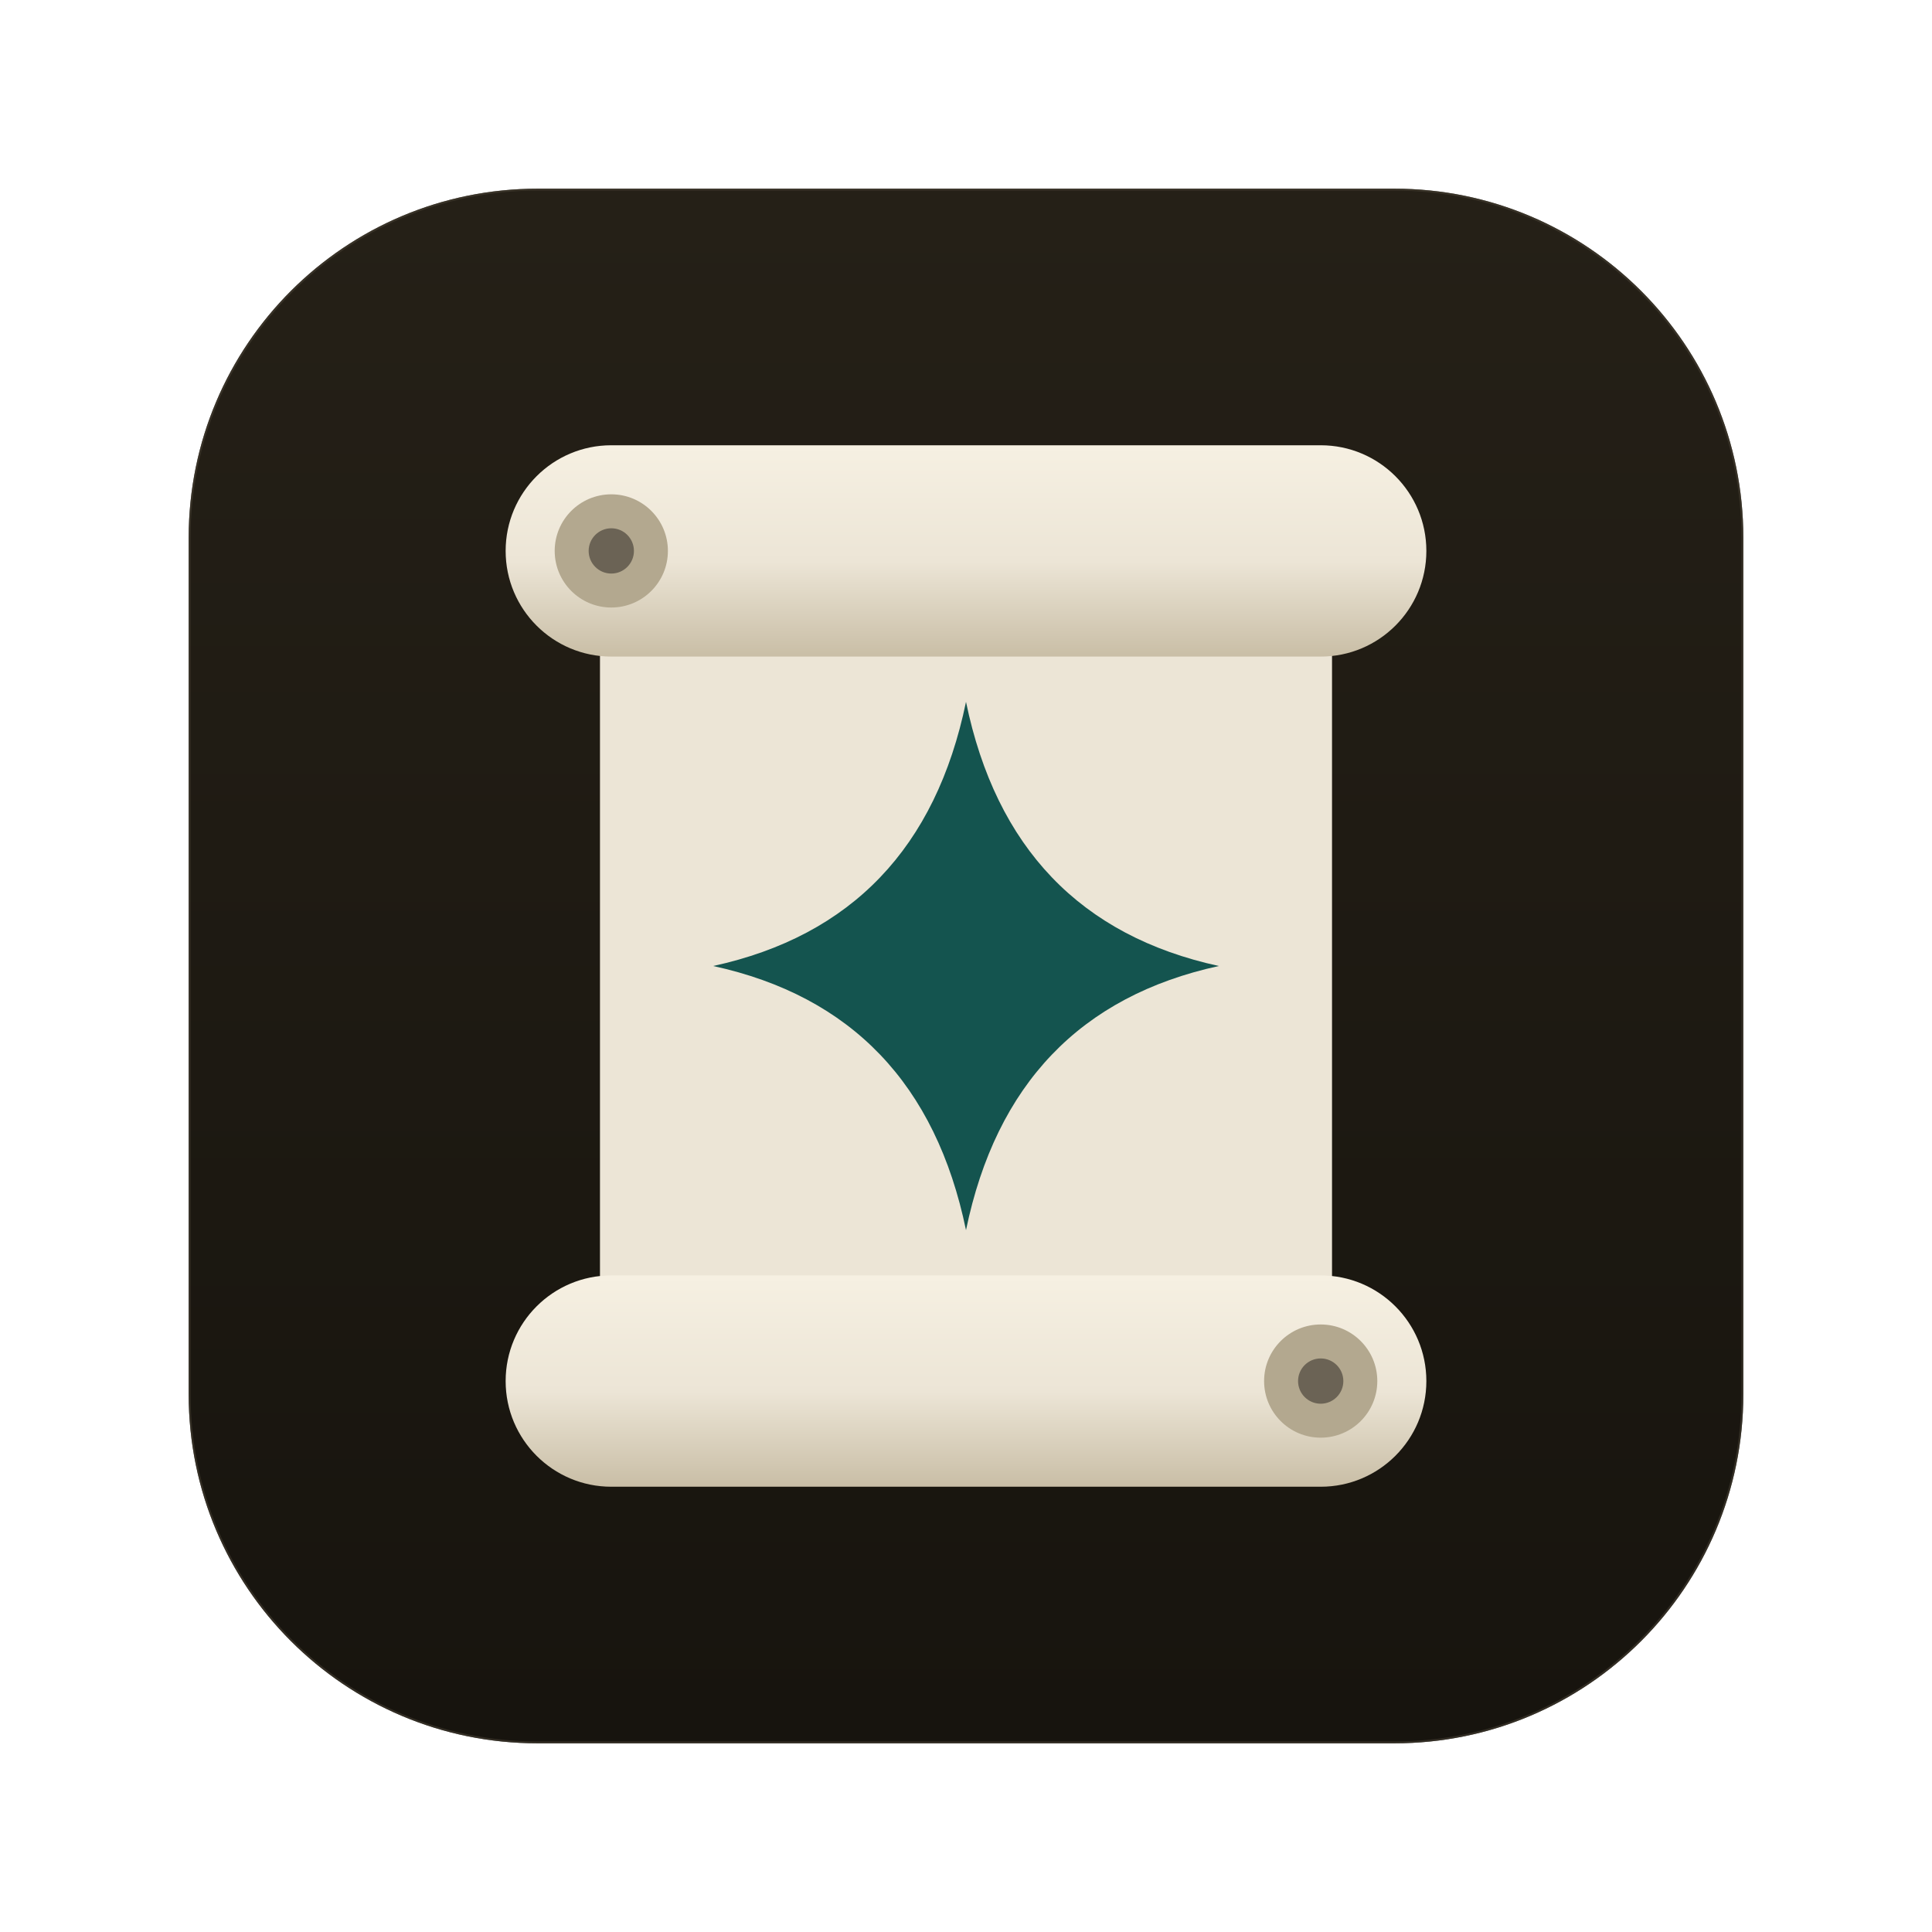
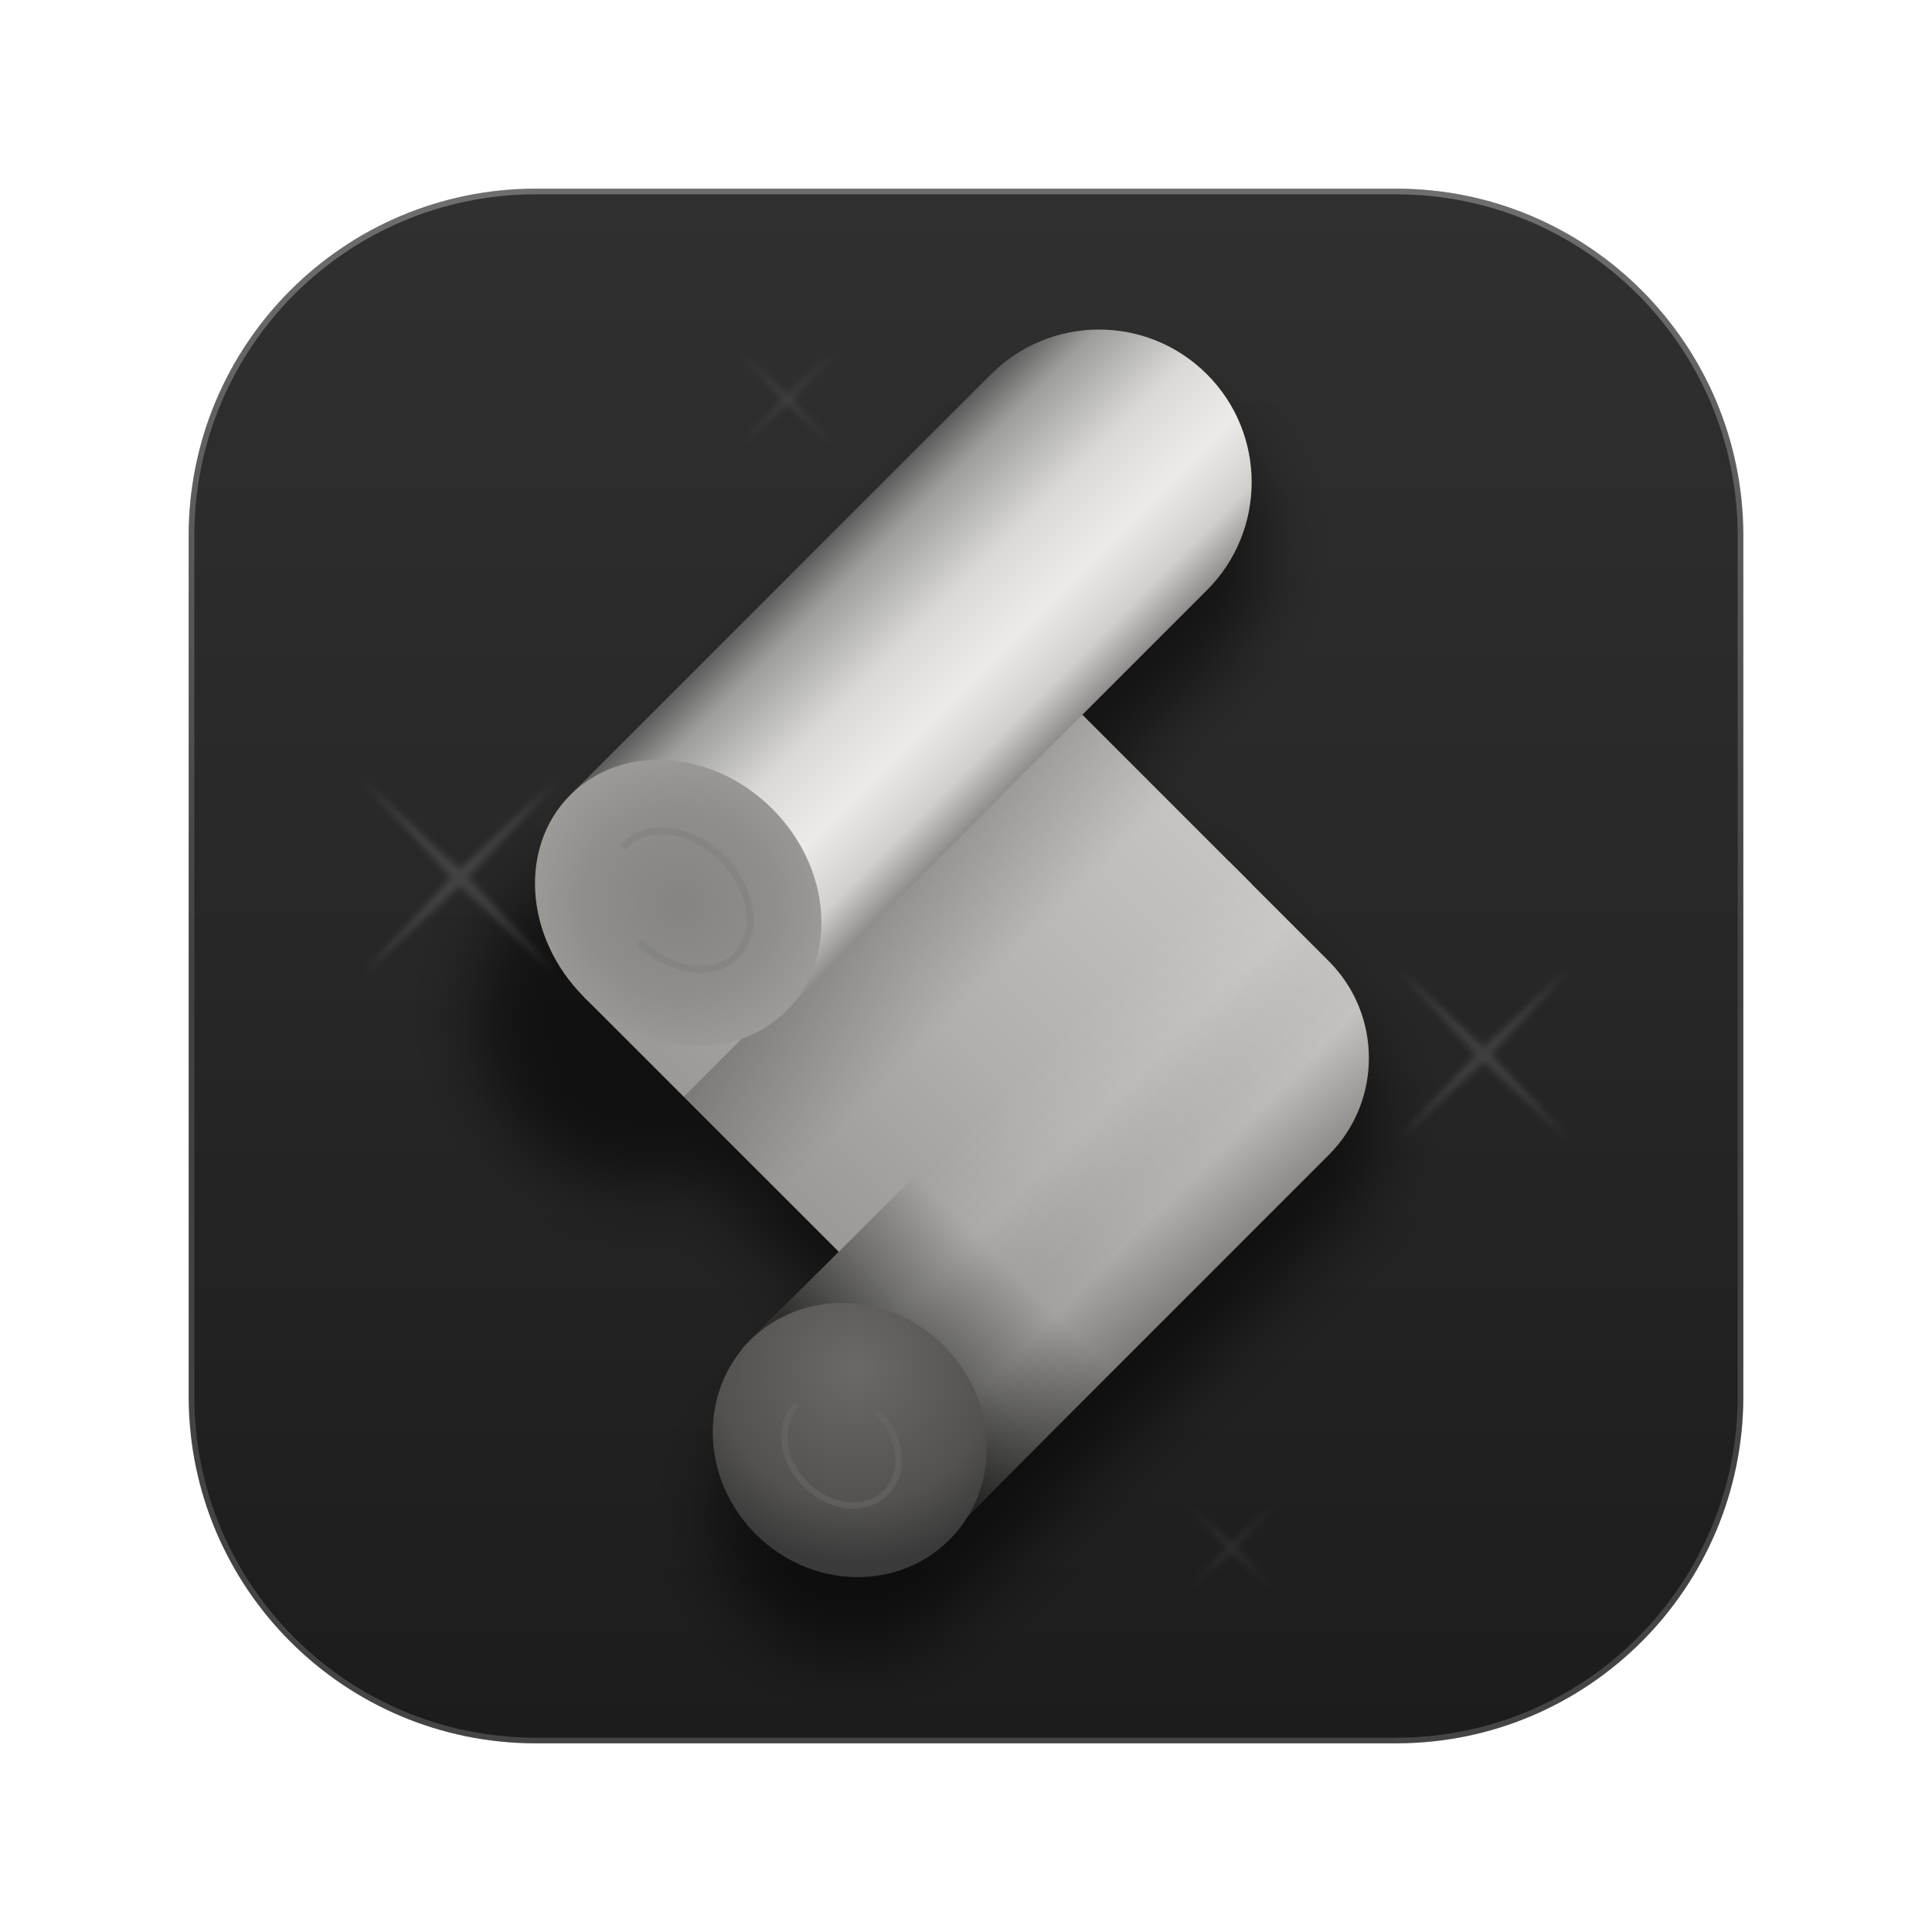
<svg xmlns="http://www.w3.org/2000/svg" width="1024" height="1024" viewBox="0 0 1024 1024">
  <defs>
-     <linearGradient id="ground" x1="0" y1="0" x2="0" y2="1">
-       <stop offset="0" stop-color="#252017" />
-       <stop offset="1" stop-color="#17140e" />
+     <linearGradient id="ground" x1="0" y1="100" x2="0" y2="924" gradientUnits="userSpaceOnUse">
+       <stop offset="0" stop-color="#303030" />
+       <stop offset="0.55" stop-color="#262626" />
+       <stop offset="1" stop-color="#1c1c1c" />
    </linearGradient>
-     <linearGradient id="roll" x1="0" y1="0" x2="0" y2="1">
-       <stop offset="0" stop-color="#f6f0e2" />
-       <stop offset="0.55" stop-color="#ece5d6" />
-       <stop offset="1" stop-color="#c9bea6" />
+     <linearGradient id="rim" x1="0" y1="100" x2="0" y2="924" gradientUnits="userSpaceOnUse">
+       <stop offset="0" stop-color="#ffffff" stop-opacity="0.30" />
+       <stop offset="0.5" stop-color="#ffffff" stop-opacity="0.12" />
+       <stop offset="1" stop-color="#ffffff" stop-opacity="0.18" />
    </linearGradient>
+     <linearGradient id="topRoll" x1="0" y1="-101" x2="0" y2="-23" gradientUnits="userSpaceOnUse">
+       <stop offset="0" stop-color="#5c5c5c" />
+       <stop offset="0.14" stop-color="#9d9d9b" />
+       <stop offset="0.42" stop-color="#dad9d6" />
+       <stop offset="0.66" stop-color="#ecebe8" />
+       <stop offset="0.86" stop-color="#d0cfcc" />
+       <stop offset="1" stop-color="#8e8d8b" />
+     </linearGradient>
+     <radialGradient id="topFace" cx="-44" cy="-62" r="40" gradientUnits="userSpaceOnUse">
+       <stop offset="0" stop-color="#858481" />
+       <stop offset="0.6" stop-color="#8f8e8b" />
+       <stop offset="1" stop-color="#9d9c99" />
+     </radialGradient>
+     <linearGradient id="sheet" x1="-78" y1="0" x2="63" y2="0" gradientUnits="userSpaceOnUse">
+       <stop offset="0" stop-color="#9a9996" />
+       <stop offset="0.45" stop-color="#b2b0ac" />
+       <stop offset="1" stop-color="#c6c4c0" />
+     </linearGradient>
+     <linearGradient id="rollShade" x1="0" y1="-26" x2="0" y2="8" gradientUnits="userSpaceOnUse">
+       <stop offset="0" stop-color="#000" stop-opacity="0.2" />
+       <stop offset="1" stop-color="#000" stop-opacity="0" />
+     </linearGradient>
+     <linearGradient id="botRoll" x1="0" y1="31" x2="0" y2="101" gradientUnits="userSpaceOnUse">
+       <stop offset="0" stop-color="#fff" stop-opacity="0" />
+       <stop offset="0.3" stop-color="#fff" stop-opacity="0.08" />
+       <stop offset="0.7" stop-color="#000" stop-opacity="0" />
+       <stop offset="1" stop-color="#000" stop-opacity="0.25" />
+     </linearGradient>
+     <linearGradient id="botDark" x1="-100" y1="0" x2="-50" y2="0" gradientUnits="userSpaceOnUse">
+       <stop offset="0" stop-color="#000" stop-opacity="0.7" />
+       <stop offset="0.5" stop-color="#000" stop-opacity="0.3" />
+       <stop offset="1" stop-color="#000" stop-opacity="0" />
+     </linearGradient>
+     <radialGradient id="botFace" cx="-96" cy="54" r="50" gradientUnits="userSpaceOnUse">
+       <stop offset="0" stop-color="#6a6967" />
+       <stop offset="0.7" stop-color="#535250" />
+       <stop offset="1" stop-color="#3a3a3a" />
+     </radialGradient>
+     <filter id="soft" x="-30%" y="-30%" width="160%" height="160%">
+       <feGaussianBlur stdDeviation="9" />
+     </filter>
+     <filter id="glow" x="-50%" y="-50%" width="200%" height="200%">
+       <feGaussianBlur stdDeviation="0.9" />
+     </filter>
+     <clipPath id="squareClip">
+       <rect x="23" y="43" width="413" height="413" rx="92" />
+     </clipPath>
+     <path id="spark" d="M0 -1 L0.045 -0.045 L1 0 L0.045 0.045 L0 1 L-0.045 0.045 L-1 0 L-0.045 -0.045 Z" />
  </defs>
-   <rect x="100" y="100" width="824" height="824" rx="185" fill="url(#ground)" />
-   <rect x="100.5" y="100.5" width="823" height="823" rx="184.5" fill="none" stroke="#453f32" stroke-opacity="0.6" />
-   <rect x="318" y="300" width="388" height="424" fill="#ece5d6" />
-   <rect x="268" y="236" width="488" height="112" rx="56" fill="url(#roll)" />
-   <circle cx="324" cy="292" r="30" fill="#b3a88f" />
-   <circle cx="324" cy="292" r="12" fill="#6b6355" />
-   <rect x="268" y="676" width="488" height="112" rx="56" fill="url(#roll)" />
-   <circle cx="700" cy="732" r="30" fill="#b3a88f" />
-   <circle cx="700" cy="732" r="12" fill="#6b6355" />
-   <path fill="#14544f" d="M512 372 Q536 488 646 512 Q536 536 512 652 Q488 536 378 512 Q488 488 512 372 Z" />
+   <rect x="100" y="100" width="824" height="824" rx="184" fill="url(#ground)" />
+   <g transform="translate(100 100) scale(1.99516) translate(-23 -43)">
+     <g clip-path="url(#squareClip)">
+       <g transform="translate(3 18)" filter="url(#soft)" opacity="0.55">
+         <g transform="translate(231 246) rotate(-45) scale(1.04)" fill="#000">
+           <path d="M-44 -101 H108 A39 39 0 0 1 108 -23 H63 V66 A35 35 0 0 1 28 101 H-113 A35 35 0 0 1 -113 31 H-78 V-23 A39 39 0 0 1 -44 -101 Z" />
+         </g>
+       </g>
+       <g fill="#d8d8d8" filter="url(#glow)">
+         <use href="#spark" transform="translate(95 226) rotate(45) scale(36)" opacity="0.15" />
+         <use href="#spark" transform="translate(367 273) rotate(45) scale(32)" opacity="0.14" />
+         <use href="#spark" transform="translate(182 99) rotate(45) scale(18)" opacity="0.1" />
+         <use href="#spark" transform="translate(300 404) rotate(45) scale(16)" opacity="0.09" />
+       </g>
+     </g>
+     <g transform="translate(231 246) rotate(-45) scale(1.04)">
+       <rect x="-78" y="-62" width="141" height="100" fill="url(#sheet)" />
+       <rect x="-78" y="-26" width="141" height="40" fill="url(#rollShade)" />
+       <path d="M-113 30 H63 V66 A35 35 0 0 1 28 101 H-113 Z" fill="url(#sheet)" />
+       <path d="M-113 30 H63 V66 A35 35 0 0 1 28 101 H-113 Z" fill="url(#botRoll)" />
+       <path d="M-113 30 H-50 V101 H-113 Z" fill="url(#botDark)" />
+       <ellipse cx="-110" cy="66" rx="34" ry="36" fill="url(#botFace)" />
+       <path d="M-113 50 A13 16 0 1 0 -100 66" fill="none" stroke="#6a6967" stroke-opacity="0.55" stroke-width="1.6" />
+       <path d="M-44 -101 H108 A39 39 0 0 1 108 -23 H-44 Z" fill="url(#topRoll)" />
+       <ellipse cx="-44" cy="-62" rx="34" ry="39" fill="url(#topFace)" />
+       <path d="M-44 -82 A15 20 0 1 1 -58 -62" fill="none" stroke="#7a7976" stroke-opacity="0.35" stroke-width="1.8" />
+     </g>
+   </g>
+   <rect x="101.5" y="101.5" width="821" height="821" rx="182.5" fill="none" stroke="url(#rim)" stroke-width="3" />
</svg>
